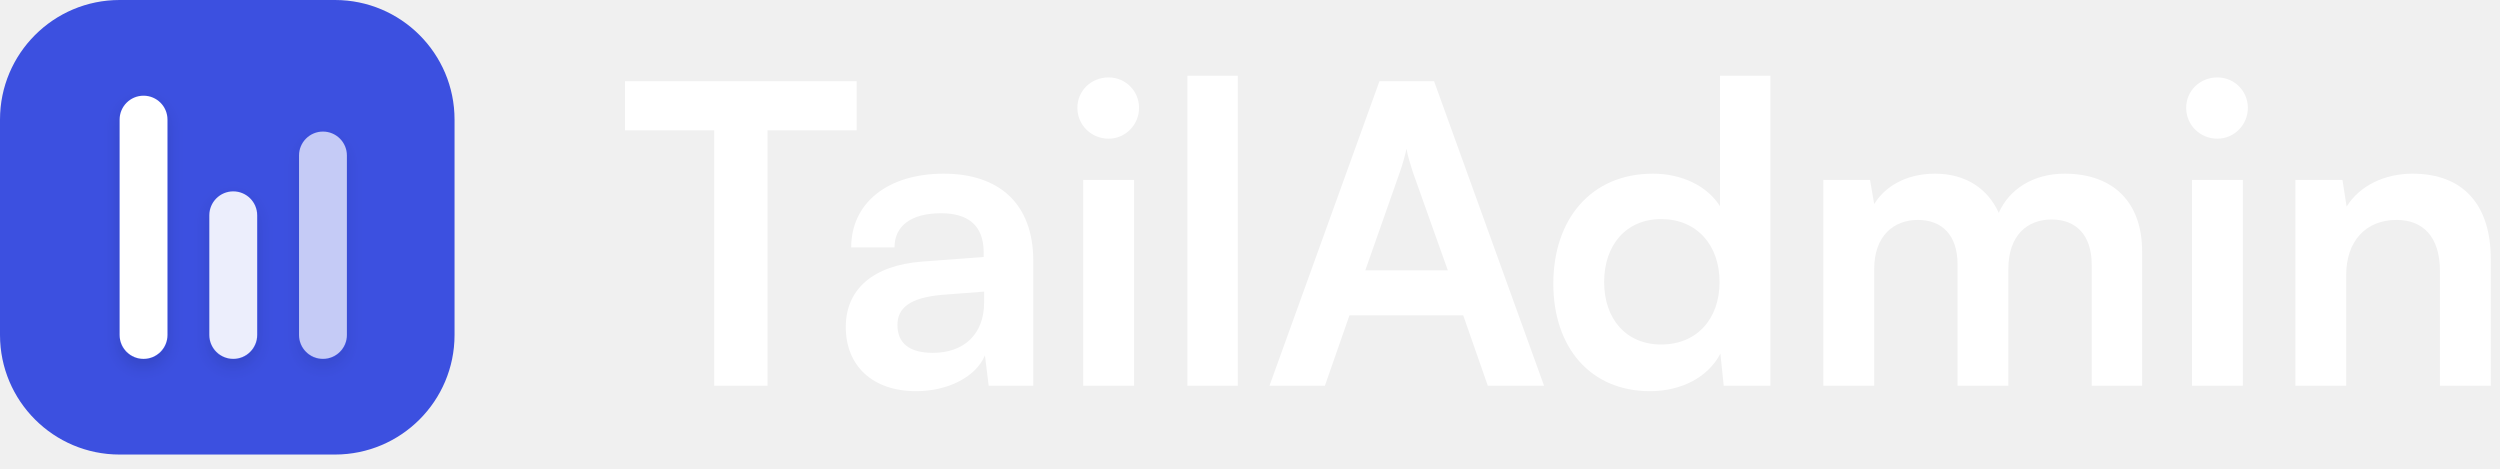
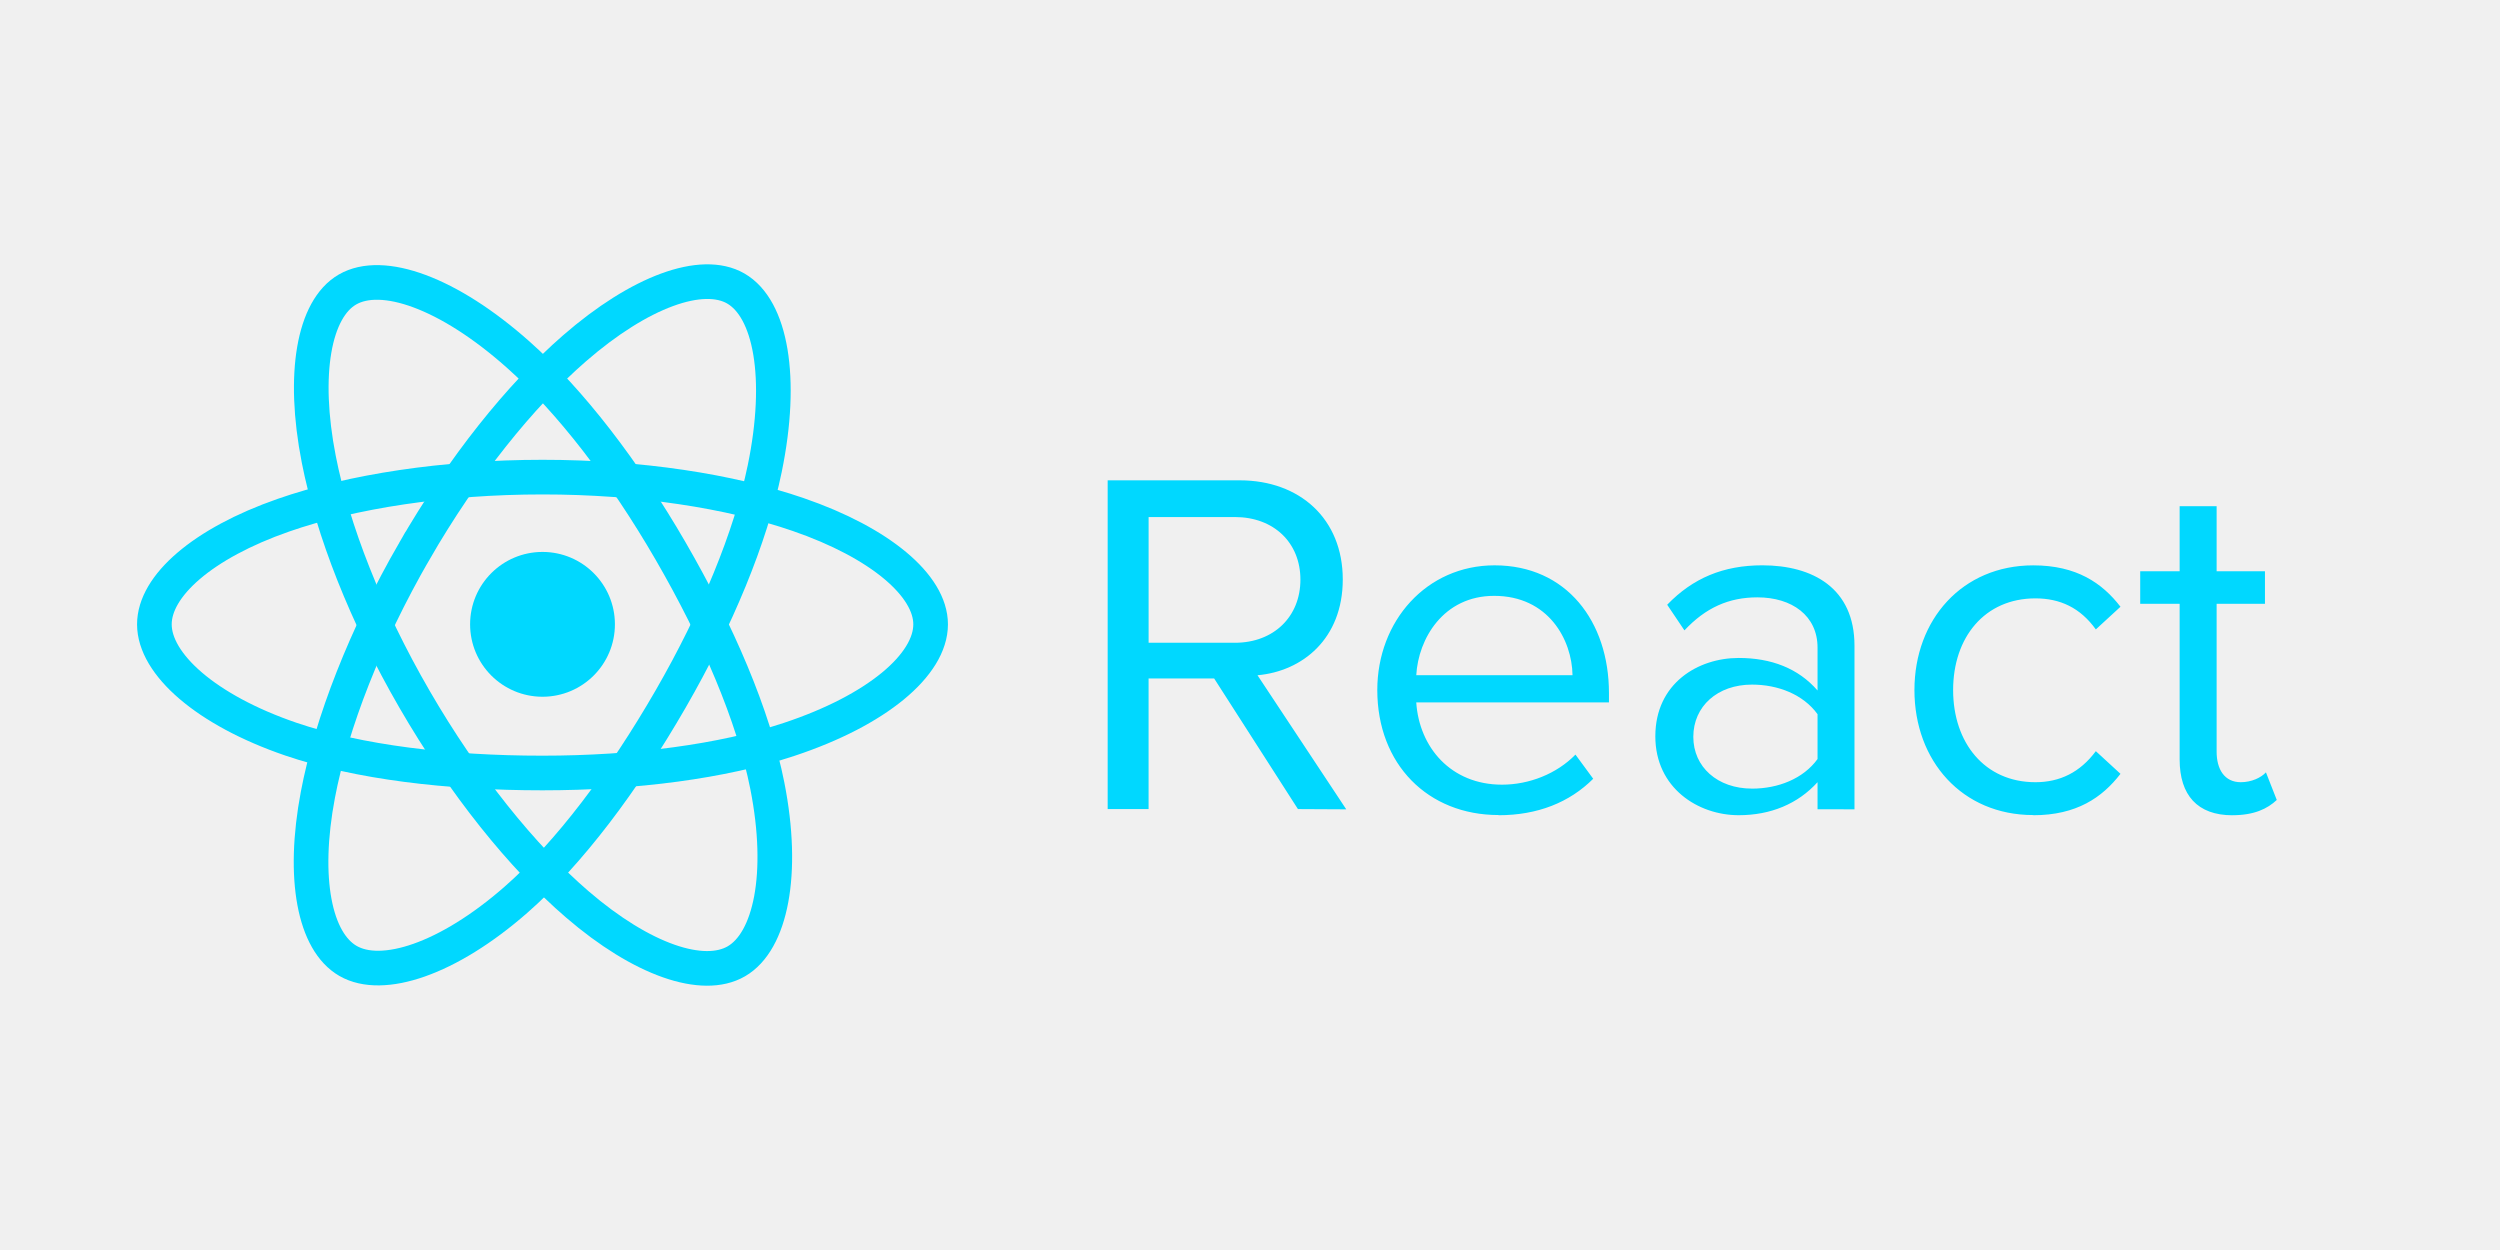
- <svg xmlns="http://www.w3.org/2000/svg" width="160" height="30" viewBox="0 0 160 30" fill="none">
-   <g clip-path="url(#clip0_2130_41)">
-     <path d="M40 8.342H45.707V24.688H49.12V8.342H54.827V5.195H40V8.342Z" fill="white" />
-     <path d="M58.636 25.035C60.69 25.035 62.476 24.102 63.036 22.742L63.276 24.688H66.129V16.688C66.129 13.035 63.943 11.115 60.396 11.115C56.823 11.115 54.476 12.982 54.476 15.835H57.249C57.249 14.448 58.316 13.648 60.236 13.648C61.89 13.648 62.956 14.368 62.956 16.155V16.448L59.01 16.742C55.889 16.982 54.13 18.502 54.13 20.928C54.13 23.408 55.836 25.035 58.636 25.035ZM59.703 22.582C58.236 22.582 57.436 21.995 57.436 20.795C57.436 19.728 58.21 19.062 60.236 18.875L62.983 18.662V19.355C62.983 21.382 61.703 22.582 59.703 22.582Z" fill="white" />
-     <path d="M70.952 8.875C72.019 8.875 72.899 7.995 72.899 6.902C72.899 5.808 72.019 4.955 70.952 4.955C69.832 4.955 68.952 5.808 68.952 6.902C68.952 7.995 69.832 8.875 70.952 8.875ZM69.326 24.688H72.579V11.515H69.326V24.688Z" fill="white" />
-     <path d="M79.22 24.688V4.848H75.993V24.688H79.22Z" fill="white" />
-     <path d="M84.793 24.688L86.366 20.182H93.646L95.22 24.688H98.82L91.78 5.195H88.286L81.246 24.688H84.793ZM89.593 11.008C89.78 10.475 89.939 9.888 90.019 9.515C90.073 9.915 90.26 10.502 90.419 11.008L92.66 17.302H87.379L89.593 11.008Z" fill="white" />
-     <path d="M105.598 25.035C107.598 25.035 109.305 24.155 110.105 22.635L110.318 24.688H113.305V4.848H110.078V13.195C109.252 11.888 107.625 11.115 105.785 11.115C101.812 11.115 99.412 14.048 99.412 18.155C99.412 22.235 101.785 25.035 105.598 25.035ZM106.318 22.048C104.052 22.048 102.665 20.395 102.665 18.048C102.665 15.702 104.052 14.022 106.318 14.022C108.585 14.022 110.052 15.675 110.052 18.048C110.052 20.422 108.585 22.048 106.318 22.048Z" fill="white" />
-     <path d="M119.949 24.688V17.222C119.949 15.088 121.202 14.075 122.749 14.075C124.295 14.075 125.282 15.062 125.282 16.902V24.688H128.535V17.222C128.535 15.062 129.735 14.048 131.309 14.048C132.855 14.048 133.869 15.035 133.869 16.928V24.688H137.095V16.075C137.095 13.035 135.335 11.115 132.135 11.115C130.135 11.115 128.589 12.102 127.922 13.622C127.229 12.102 125.842 11.115 123.842 11.115C121.949 11.115 120.615 11.968 119.949 13.062L119.682 11.515H116.695V24.688H119.949Z" fill="white" />
-     <path d="M141.915 8.875C142.983 8.875 143.863 7.995 143.863 6.902C143.863 5.808 142.983 4.955 141.915 4.955C140.795 4.955 139.915 5.808 139.915 6.902C139.915 7.995 140.795 8.875 141.915 8.875ZM140.289 24.688H143.543V11.515H140.289V24.688Z" fill="white" />
-     <path d="M150.157 24.688V17.595C150.157 15.462 151.384 14.075 153.384 14.075C155.064 14.075 156.157 15.142 156.157 17.355V24.688H159.41V16.582C159.41 13.168 157.704 11.115 154.397 11.115C152.61 11.115 151.01 11.888 150.184 13.222L149.917 11.515H146.904V24.688H150.157Z" fill="white" />
-     <path d="M0 7.655C0 3.427 3.427 0 7.655 0H21.435C25.663 0 29.091 3.427 29.091 7.655V21.435C29.091 25.663 25.663 29.091 21.435 29.091H7.655C3.427 29.091 0 25.663 0 21.435V7.655Z" fill="#3C50E0" />
-     <g filter="url(#filter0_d_2130_41)">
-       <path d="M7.656 7.656C7.656 6.81 8.341 6.125 9.187 6.125C10.033 6.125 10.718 6.81 10.718 7.656V21.436C10.718 22.281 10.033 22.967 9.187 22.967C8.341 22.967 7.656 22.281 7.656 21.436V7.656Z" fill="white" />
-     </g>
-     <g opacity="0.9" filter="url(#filter1_d_2130_41)">
-       <path d="M13.397 13.78C13.397 12.934 14.083 12.248 14.928 12.248C15.774 12.248 16.459 12.934 16.459 13.78V21.435C16.459 22.281 15.774 22.966 14.928 22.966C14.083 22.966 13.397 22.281 13.397 21.435V13.78Z" fill="white" />
-     </g>
-     <g opacity="0.7" filter="url(#filter2_d_2130_41)">
-       <path d="M19.138 9.952C19.138 9.106 19.824 8.421 20.669 8.421C21.515 8.421 22.201 9.106 22.201 9.952V21.435C22.201 22.281 21.515 22.966 20.669 22.966C19.824 22.966 19.138 22.281 19.138 21.435V9.952Z" fill="white" />
+ <svg xmlns="http://www.w3.org/2000/svg" width="120" height="60" fill-rule="evenodd">
+   <g transform="matrix(.06928 0 0 .06928 7.367398 13.50533)" fill="none">
+     <circle r="50.167" cy="237.628" cx="269.529" fill="#00d8ff" />
+     <g stroke="#00d8ff" stroke-width="24">
+       <path d="M269.53 135.628c67.356 0 129.928 9.665 177.107 25.907 56.844 19.57 91.794 49.233 91.794 76.093 0 27.99-37.04 59.503-98.083 79.728-46.15 15.29-106.88 23.272-170.818 23.272-65.554 0-127.63-7.492-174.3-23.44-59.046-20.182-94.61-52.103-94.61-79.56 0-26.642 33.37-56.076 89.415-75.616 47.355-16.51 111.472-26.384 179.486-26.384z" />
+       <path d="M180.736 186.922c33.65-58.348 73.28-107.724 110.92-140.48C337.006 6.976 380.163-8.48 403.43 4.937c24.248 13.983 33.042 61.814 20.067 124.796-9.8 47.618-33.234 104.212-65.176 159.6-32.75 56.788-70.25 106.82-107.377 139.272-46.98 41.068-92.4 55.93-116.185 42.213-23.08-13.3-31.906-56.92-20.834-115.233 9.355-49.27 32.832-109.745 66.8-168.664z" />
+       <path d="M180.82 289.482C147.075 231.2 124.1 172.195 114.51 123.227c-11.544-59-3.382-104.11 19.864-117.566 24.224-14.024 70.055 2.244 118.14 44.94 36.356 32.28 73.688 80.837 105.723 136.173 32.844 56.733 57.46 114.21 67.036 162.582 12.117 61.213 2.31 107.984-21.453 121.74-23.057 13.348-65.25-.784-110.24-39.5-38.013-32.71-78.682-83.253-112.76-142.115z" />
    </g>
  </g>
-   <defs>
-     <filter id="filter0_d_2130_41" x="6.656" y="5.625" width="5.062" height="18.842" filterUnits="userSpaceOnUse" color-interpolation-filters="sRGB">
-       <feFlood flood-opacity="0" result="BackgroundImageFix" />
-       <feColorMatrix in="SourceAlpha" type="matrix" values="0 0 0 0 0 0 0 0 0 0 0 0 0 0 0 0 0 0 127 0" result="hardAlpha" />
-       <feOffset dy="0.5" />
-       <feGaussianBlur stdDeviation="0.5" />
-       <feComposite in2="hardAlpha" operator="out" />
-       <feColorMatrix type="matrix" values="0 0 0 0 0 0 0 0 0 0 0 0 0 0 0 0 0 0 0.12 0" />
-       <feBlend mode="normal" in2="BackgroundImageFix" result="effect1_dropShadow_2130_41" />
-       <feBlend mode="normal" in="SourceGraphic" in2="effect1_dropShadow_2130_41" result="shape" />
-     </filter>
-     <filter id="filter1_d_2130_41" x="12.397" y="11.748" width="5.062" height="12.718" filterUnits="userSpaceOnUse" color-interpolation-filters="sRGB">
-       <feFlood flood-opacity="0" result="BackgroundImageFix" />
-       <feColorMatrix in="SourceAlpha" type="matrix" values="0 0 0 0 0 0 0 0 0 0 0 0 0 0 0 0 0 0 127 0" result="hardAlpha" />
-       <feOffset dy="0.5" />
-       <feGaussianBlur stdDeviation="0.5" />
-       <feComposite in2="hardAlpha" operator="out" />
-       <feColorMatrix type="matrix" values="0 0 0 0 0 0 0 0 0 0 0 0 0 0 0 0 0 0 0.12 0" />
-       <feBlend mode="normal" in2="BackgroundImageFix" result="effect1_dropShadow_2130_41" />
-       <feBlend mode="normal" in="SourceGraphic" in2="effect1_dropShadow_2130_41" result="shape" />
-     </filter>
-     <filter id="filter2_d_2130_41" x="18.138" y="7.921" width="5.062" height="16.545" filterUnits="userSpaceOnUse" color-interpolation-filters="sRGB">
-       <feFlood flood-opacity="0" result="BackgroundImageFix" />
-       <feColorMatrix in="SourceAlpha" type="matrix" values="0 0 0 0 0 0 0 0 0 0 0 0 0 0 0 0 0 0 127 0" result="hardAlpha" />
-       <feOffset dy="0.5" />
-       <feGaussianBlur stdDeviation="0.5" />
-       <feComposite in2="hardAlpha" operator="out" />
-       <feColorMatrix type="matrix" values="0 0 0 0 0 0 0 0 0 0 0 0 0 0 0 0 0 0 0.12 0" />
-       <feBlend mode="normal" in2="BackgroundImageFix" result="effect1_dropShadow_2130_41" />
-       <feBlend mode="normal" in="SourceGraphic" in2="effect1_dropShadow_2130_41" result="shape" />
-     </filter>
-     <clipPath id="clip0_2130_41">
-       <rect width="160" height="29.091" fill="white" />
-     </clipPath>
-   </defs>
+   <path d="M64.62 38.848l-4.26-6.436c2.153-.19 4.093-1.75 4.093-4.6 0-2.9-2.058-4.756-4.945-4.756h-6.34v15.78h1.964v-6.27h3.147l4.022 6.27zm-5.347-7.997h-4.14v-6.033h4.14c1.87 0 3.147 1.23 3.147 3.005s-1.278 3.03-3.147 3.03zm12.658 8.28c1.87 0 3.407-.615 4.543-1.75l-.852-1.16c-.9.923-2.224 1.443-3.525 1.443-2.46 0-3.975-1.798-4.117-3.95h9.25v-.45c0-3.43-2.035-6.128-5.49-6.128-3.265 0-5.63 2.674-5.63 5.986 0 3.573 2.437 6 5.82 6zm3.55-6.72h-7.5c.095-1.75 1.3-3.81 3.738-3.81 2.603 0 3.738 2.106 3.762 3.81zm13.534 6.436v-7.855c0-2.768-2.01-3.857-4.424-3.857-1.87 0-3.336.615-4.566 1.893l.828 1.23c1.017-1.088 2.13-1.585 3.502-1.585 1.656 0 2.887.875 2.887 2.413v2.058c-.923-1.065-2.224-1.562-3.786-1.562-1.94 0-4 1.207-4 3.762 0 2.484 2.058 3.786 4 3.786 1.538 0 2.84-.544 3.786-1.585v1.3zm-4.92-.994c-1.656 0-2.816-1.04-2.816-2.484 0-1.467 1.16-2.508 2.816-2.508 1.254 0 2.46.473 3.147 1.42v2.153c-.686.946-1.893 1.42-3.147 1.42zm13.5 1.278c2.082 0 3.312-.852 4.188-1.987l-1.183-1.088c-.757 1.017-1.727 1.49-2.9 1.49-2.437 0-3.95-1.893-3.95-4.424s1.514-4.4 3.95-4.4c1.183 0 2.153.45 2.9 1.49l1.183-1.088c-.875-1.136-2.106-1.987-4.188-1.987-3.407 0-5.702 2.603-5.702 5.986 0 3.407 2.295 6 5.702 6zm9.56 0c1.04 0 1.68-.308 2.13-.733l-.52-1.325c-.237.26-.7.473-1.207.473-.78 0-1.16-.615-1.16-1.467v-7.098h2.32V27.42h-2.32v-3.123h-1.775v3.123h-1.893v1.562h1.893v7.477c0 1.704.852 2.674 2.532 2.674z" fill="#00d8ff" />
</svg>
